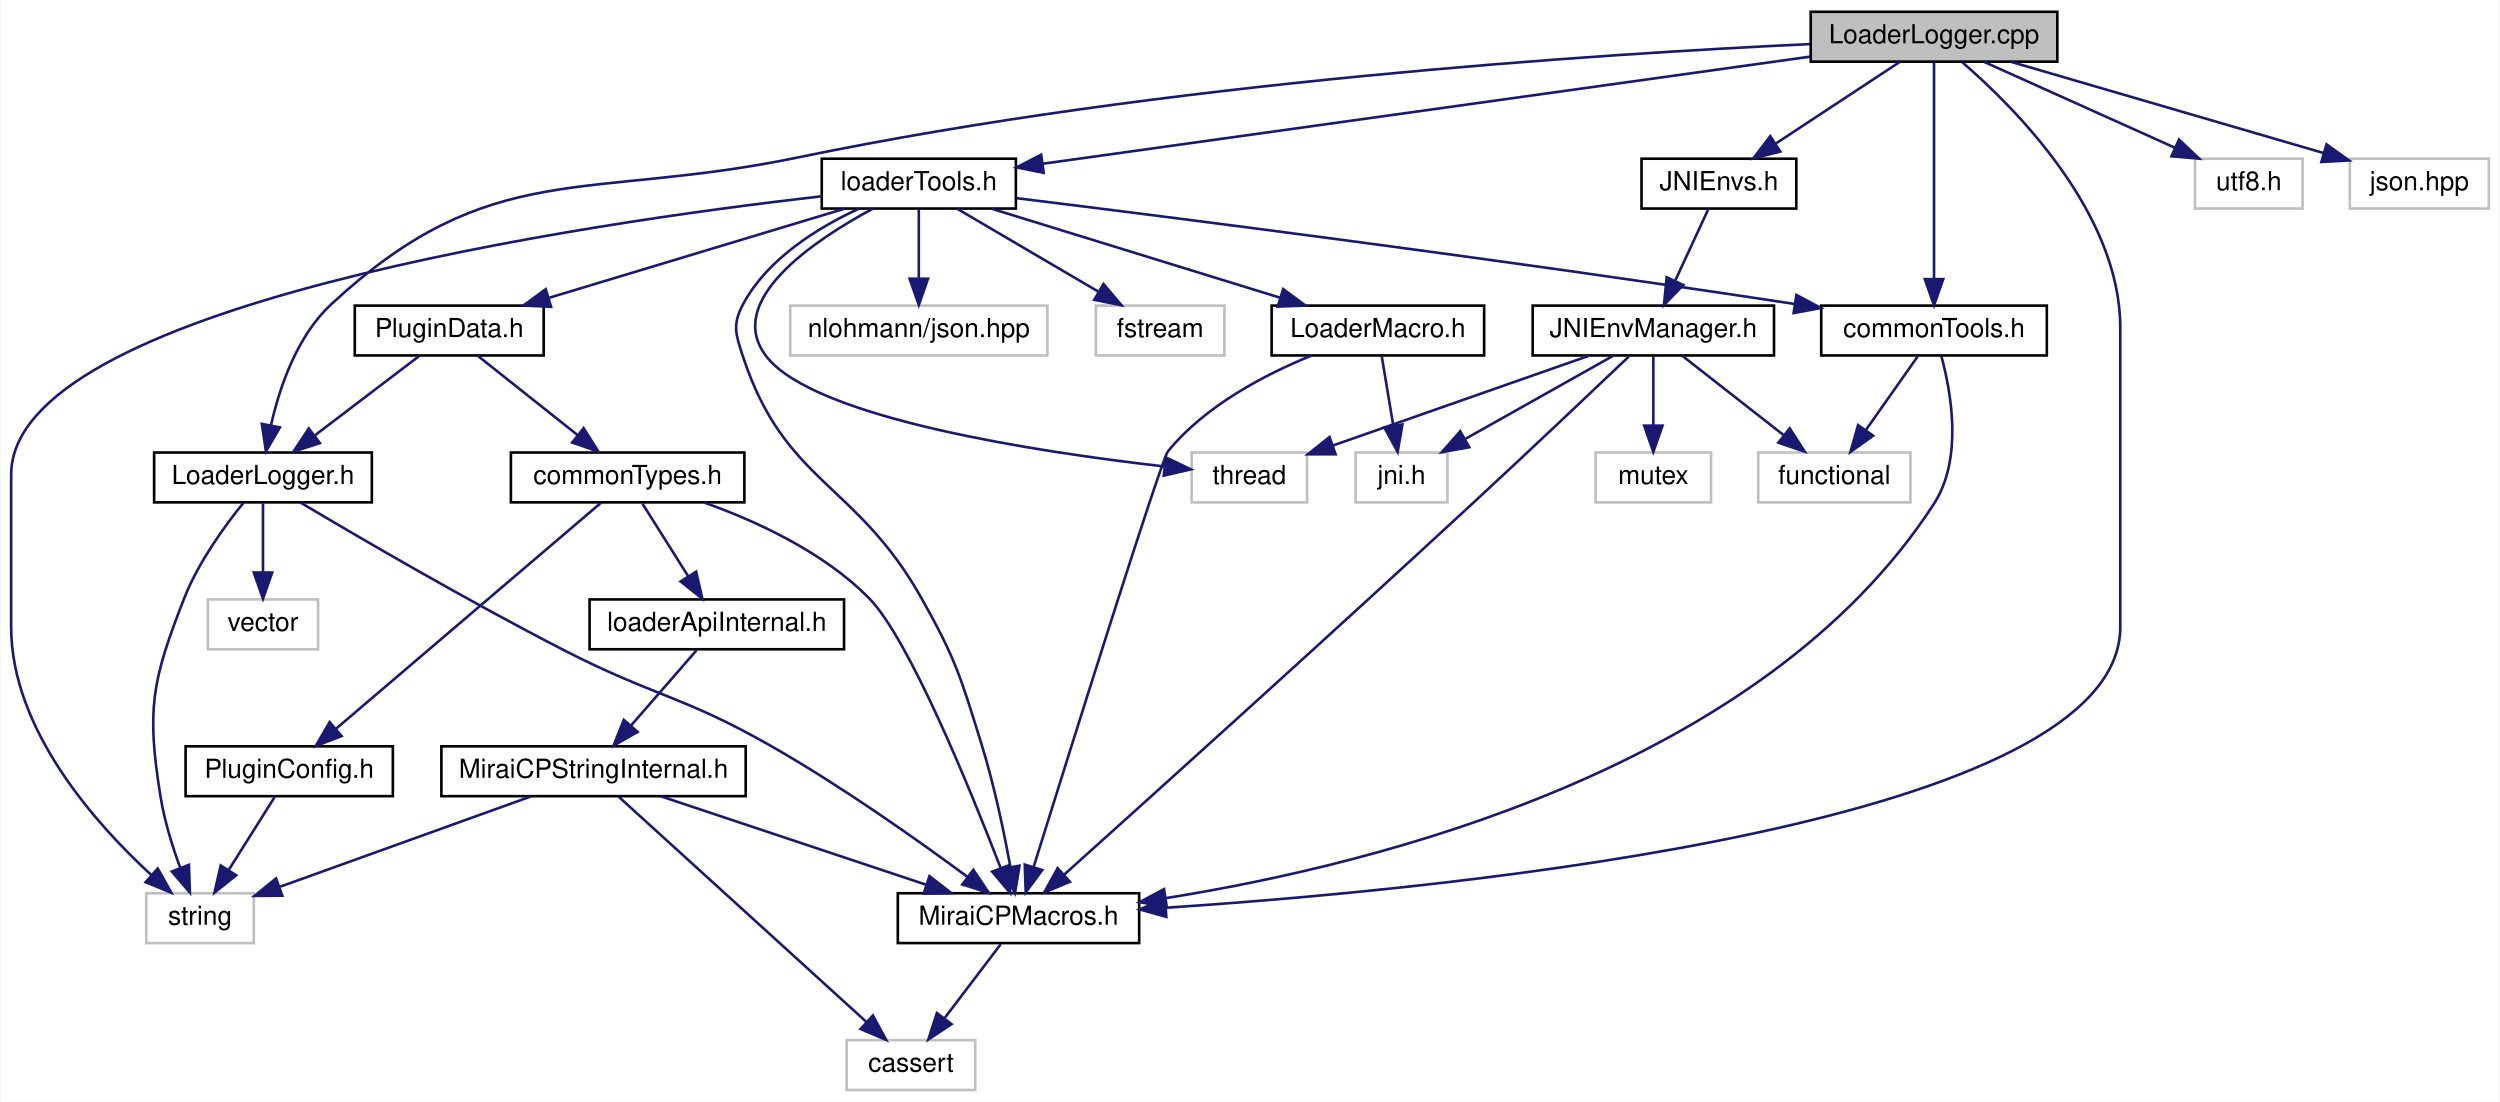
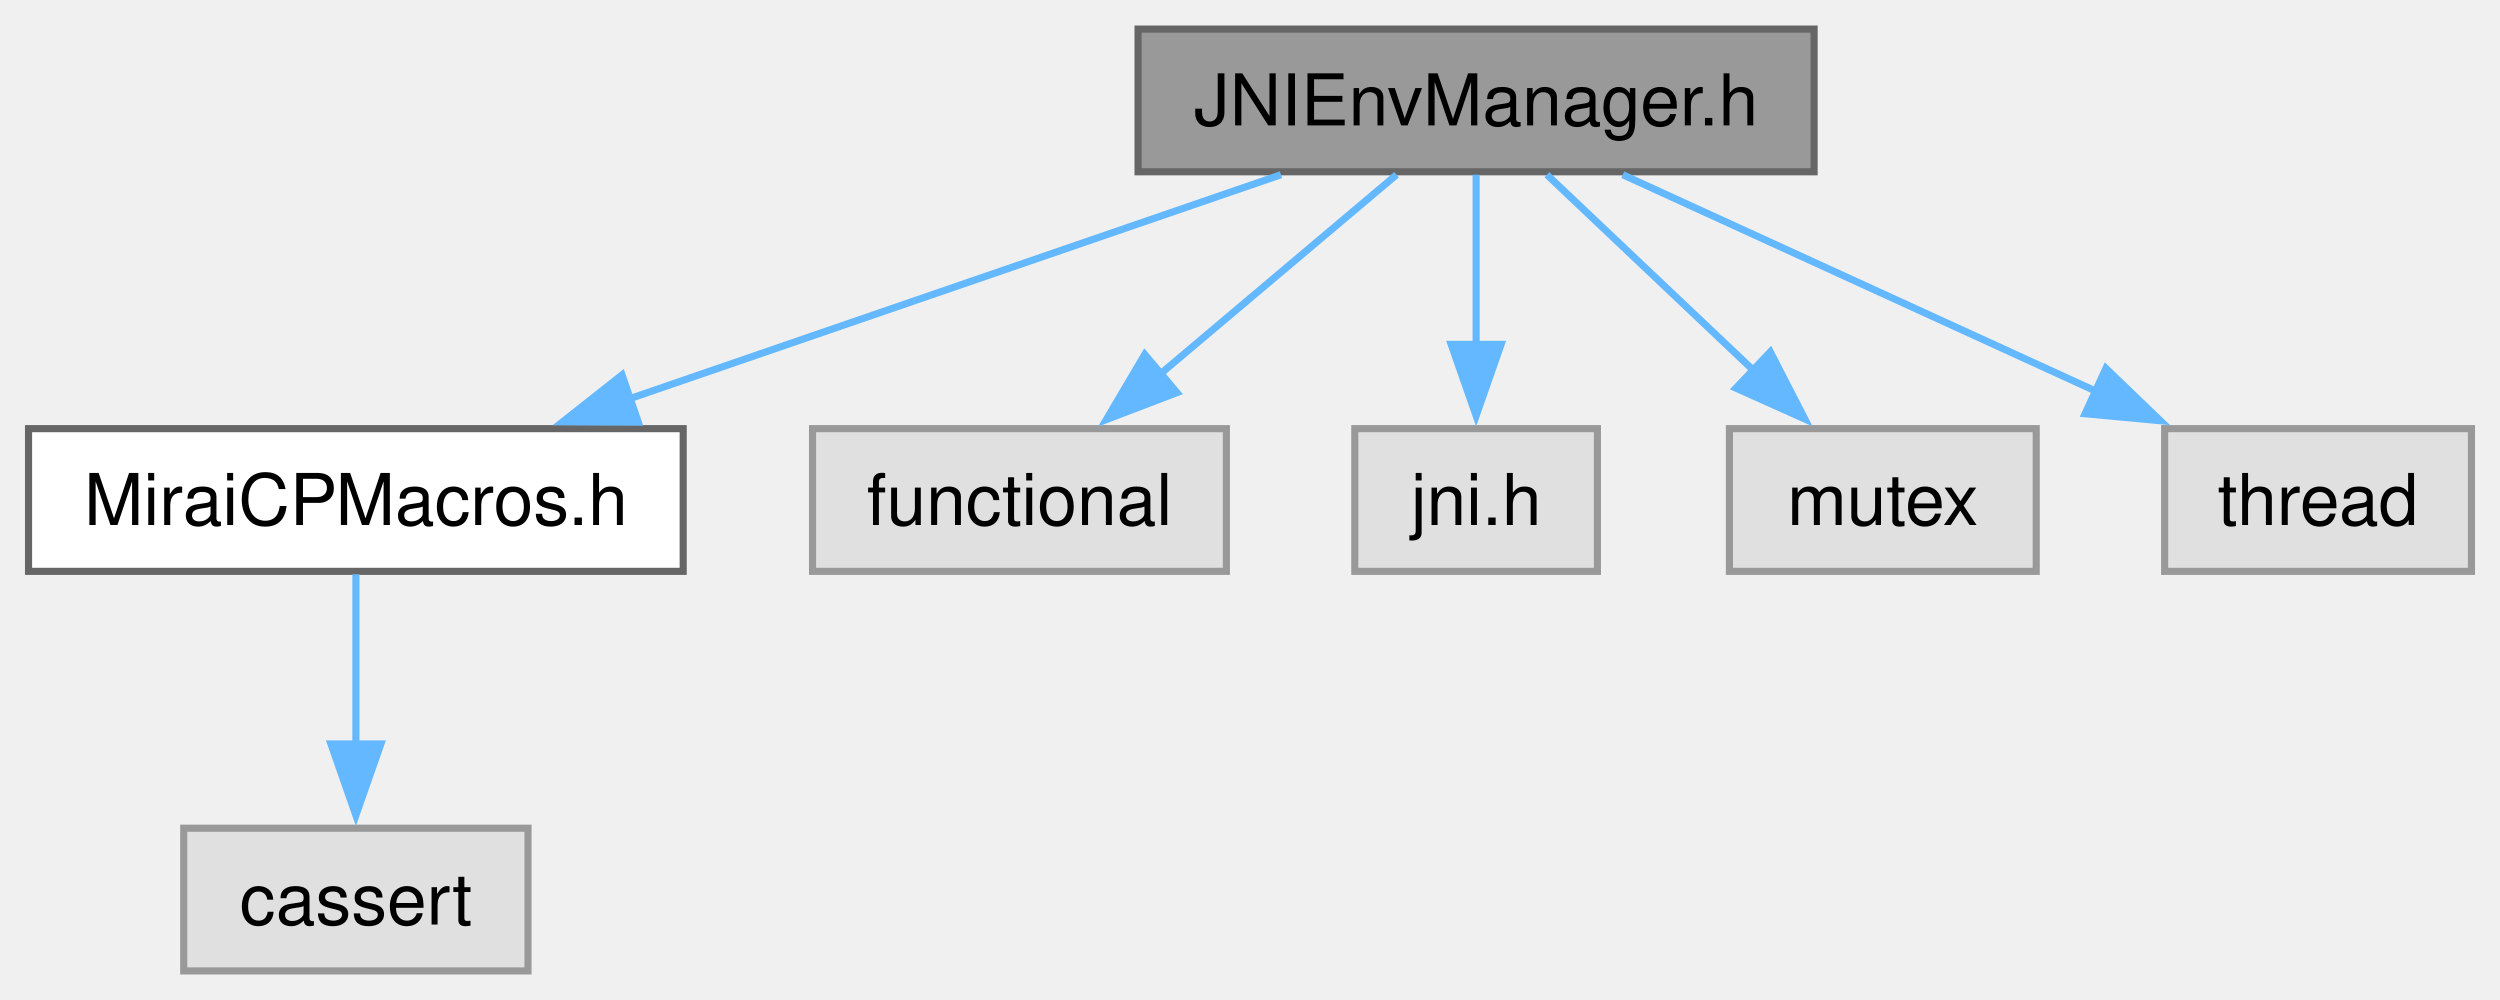
- <svg xmlns="http://www.w3.org/2000/svg" xmlns:xlink="http://www.w3.org/1999/xlink" width="953pt" height="420pt" viewBox="0.00 0.00 952.50 420.00">
-   <g id="graph0" class="graph" transform="scale(1 1) rotate(0) translate(4 416)">
-     <polygon fill="white" stroke="transparent" points="-4,4 -4,-416 948.5,-416 948.5,4 -4,4" />
-     <g id="node1" class="node">
-       <g id="a_node1">
+ <svg xmlns="http://www.w3.org/2000/svg" xmlns:xlink="http://www.w3.org/1999/xlink" width="350pt" height="140pt" viewBox="0.00 0.00 350.38 140.00">
+   <g id="graph0" class="graph" transform="scale(1 1) rotate(0) translate(4 136)">
+     <g id="Node000001" class="node">
+       <g id="a_Node000001">
        <a xlink:title=" ">
-           <polygon fill="#bfbfbf" stroke="black" points="686,-392.5 686,-411.5 780,-411.5 780,-392.5 686,-392.5" />
-           <text text-anchor="middle" x="733" y="-399.5" font-family="Helvetica,sans-Serif" font-size="10.00">LoaderLogger.cpp</text>
+           <polygon fill="#999999" stroke="#666666" points="250.25,-132 155.5,-132 155.5,-112 250.25,-112 250.25,-132" />
+           <text text-anchor="middle" x="202.88" y="-118.5" font-family="Helvetica,sans-Serif" font-size="10.00">JNIEnvManager.h</text>
        </a>
      </g>
    </g>
-     <g id="node2" class="node">
-       <g id="a_node2">
-         <a xlink:href="a00044.html" target="_top" xlink:title=" ">
-           <polygon fill="white" stroke="black" points="338,-56.5 338,-75.5 430,-75.5 430,-56.5 338,-56.5" />
-           <text text-anchor="middle" x="384" y="-63.5" font-family="Helvetica,sans-Serif" font-size="10.00">MiraiCPMacros.h</text>
+     <g id="Node000002" class="node">
+       <g id="a_Node000002">
+         <a xlink:href="a00041.html" target="_top" xlink:title=" ">
+           <polygon fill="white" stroke="#666666" points="91.75,-76 0,-76 0,-56 91.75,-56 91.75,-76" />
+           <text text-anchor="middle" x="45.88" y="-62.5" font-family="Helvetica,sans-Serif" font-size="10.00">MiraiCPMacros.h</text>
        </a>
      </g>
    </g>
-     <g id="edge1" class="edge">
-       <path fill="none" stroke="midnightblue" d="M743.78,-392.26C763.65,-375.11 804,-334.87 804,-291 804,-291 804,-291 804,-177 804,-102.64 554.54,-77.56 440.13,-69.97" />
-       <polygon fill="midnightblue" stroke="midnightblue" points="440.35,-66.48 430.15,-69.33 439.9,-73.46 440.35,-66.48" />
-     </g>
-     <g id="node4" class="node">
-       <g id="a_node4">
-         <a xlink:href="a00209.html" target="_top" xlink:title=" ">
-           <polygon fill="white" stroke="black" points="621.5,-336.5 621.5,-355.5 680.5,-355.5 680.5,-336.5 621.5,-336.5" />
-           <text text-anchor="middle" x="651" y="-343.5" font-family="Helvetica,sans-Serif" font-size="10.00">JNIEnvs.h</text>
+     <g id="edge1_Node000001_Node000002" class="edge">
+       <g id="a_edge1_Node000001_Node000002">
+         <a xlink:title=" ">
+           <path fill="none" stroke="#63b8ff" d="M175.53,-111.59C150.24,-102.9 112.42,-89.89 84.14,-80.16" />
+           <polygon fill="#63b8ff" stroke="#63b8ff" points="85.46,-76.91 74.87,-76.97 83.18,-83.53 85.46,-76.91" />
        </a>
      </g>
    </g>
-     <g id="edge3" class="edge">
-       <path fill="none" stroke="midnightblue" d="M719.83,-392.32C707.15,-383.98 687.77,-371.21 672.79,-361.35" />
-       <polygon fill="midnightblue" stroke="midnightblue" points="674.42,-358.23 664.14,-355.65 670.57,-364.08 674.42,-358.23" />
-     </g>
-     <g id="node10" class="node">
-       <g id="a_node10">
-         <a xlink:href="a00236.html" target="_top" xlink:title=" ">
-           <polygon fill="white" stroke="black" points="54.5,-224.5 54.5,-243.5 137.5,-243.5 137.5,-224.5 54.5,-224.5" />
-           <text text-anchor="middle" x="96" y="-231.5" font-family="Helvetica,sans-Serif" font-size="10.00">LoaderLogger.h</text>
+     <g id="Node000004" class="node">
+       <g id="a_Node000004">
+         <a xlink:title=" ">
+           <polygon fill="#e0e0e0" stroke="#999999" points="167.88,-76 109.88,-76 109.88,-56 167.88,-56 167.88,-76" />
+           <text text-anchor="middle" x="138.88" y="-62.5" font-family="Helvetica,sans-Serif" font-size="10.00">functional</text>
        </a>
      </g>
    </g>
-     <g id="edge10" class="edge">
-       <path fill="none" stroke="midnightblue" d="M685.75,-399.2C605.65,-395.46 438.4,-384.66 300,-356 218.79,-339.18 182.82,-356.38 122,-300 108.93,-287.88 102.3,-268.32 99.03,-253.82" />
-       <polygon fill="midnightblue" stroke="midnightblue" points="102.45,-253.08 97.12,-243.92 95.57,-254.41 102.45,-253.08" />
-     </g>
-     <g id="node13" class="node">
-       <g id="a_node13">
-         <a xlink:href="a00038.html" target="_top" xlink:title=" ">
-           <polygon fill="white" stroke="black" points="690,-280.5 690,-299.5 776,-299.5 776,-280.5 690,-280.5" />
-           <text text-anchor="middle" x="733" y="-287.5" font-family="Helvetica,sans-Serif" font-size="10.00">commonTools.h</text>
+     <g id="edge3_Node000001_Node000004" class="edge">
+       <g id="a_edge3_Node000001_Node000004">
+         <a xlink:title=" ">
+           <path fill="none" stroke="#63b8ff" d="M191.73,-111.59C182.55,-103.85 169.32,-92.69 158.39,-83.47" />
+           <polygon fill="#63b8ff" stroke="#63b8ff" points="160.95,-81.05 151.05,-77.27 156.44,-86.4 160.95,-81.05" />
        </a>
      </g>
    </g>
-     <g id="edge14" class="edge">
-       <path fill="none" stroke="midnightblue" d="M733,-392.37C733,-374.62 733,-333.67 733,-309.6" />
-       <polygon fill="midnightblue" stroke="midnightblue" points="736.5,-309.59 733,-299.59 729.5,-309.59 736.5,-309.59" />
-     </g>
-     <g id="node14" class="node">
-       <g id="a_node14">
-         <a xlink:href="a00254.html" target="_top" xlink:title=" ">
-           <polygon fill="white" stroke="black" points="309,-336.5 309,-355.5 383,-355.5 383,-336.5 309,-336.5" />
-           <text text-anchor="middle" x="346" y="-343.5" font-family="Helvetica,sans-Serif" font-size="10.00">loaderTools.h</text>
+     <g id="Node000005" class="node">
+       <g id="a_Node000005">
+         <a xlink:title=" ">
+           <polygon fill="#e0e0e0" stroke="#999999" points="219.88,-76 185.88,-76 185.88,-56 219.88,-56 219.88,-76" />
+           <text text-anchor="middle" x="202.88" y="-62.5" font-family="Helvetica,sans-Serif" font-size="10.00">jni.h</text>
        </a>
      </g>
    </g>
-     <g id="edge17" class="edge">
-       <path fill="none" stroke="midnightblue" d="M685.93,-394.43C611.57,-384.06 467.74,-363.99 393.26,-353.59" />
-       <polygon fill="midnightblue" stroke="midnightblue" points="393.61,-350.11 383.23,-352.19 392.65,-357.04 393.61,-350.11" />
-     </g>
-     <g id="node23" class="node">
-       <g id="a_node23">
+     <g id="edge4_Node000001_Node000005" class="edge">
+       <g id="a_edge4_Node000001_Node000005">
        <a xlink:title=" ">
-           <polygon fill="white" stroke="#bfbfbf" points="832.5,-336.5 832.5,-355.5 873.5,-355.5 873.5,-336.5 832.5,-336.5" />
-           <text text-anchor="middle" x="853" y="-343.5" font-family="Helvetica,sans-Serif" font-size="10.00">utf8.h</text>
+           <path fill="none" stroke="#63b8ff" d="M202.88,-111.59C202.88,-105.01 202.88,-95.96 202.88,-87.73" />
+           <polygon fill="#63b8ff" stroke="#63b8ff" points="206.38,-87.81 202.88,-77.81 199.38,-87.81 206.38,-87.81" />
        </a>
      </g>
    </g>
-     <g id="edge38" class="edge">
-       <path fill="none" stroke="midnightblue" d="M752.01,-392.44C771.59,-383.64 802.31,-369.81 824.73,-359.72" />
-       <polygon fill="midnightblue" stroke="midnightblue" points="826.39,-362.81 834.07,-355.52 823.52,-356.43 826.39,-362.81" />
-     </g>
-     <g id="node24" class="node">
-       <g id="a_node24">
+     <g id="Node000006" class="node">
+       <g id="a_Node000006">
        <a xlink:title=" ">
-           <polygon fill="white" stroke="#bfbfbf" points="891.5,-336.5 891.5,-355.5 944.5,-355.5 944.5,-336.5 891.5,-336.5" />
-           <text text-anchor="middle" x="918" y="-343.5" font-family="Helvetica,sans-Serif" font-size="10.00">json.hpp</text>
+           <polygon fill="#e0e0e0" stroke="#999999" points="281.38,-76 238.38,-76 238.38,-56 281.38,-56 281.38,-76" />
+           <text text-anchor="middle" x="259.88" y="-62.5" font-family="Helvetica,sans-Serif" font-size="10.00">mutex</text>
        </a>
      </g>
    </g>
-     <g id="edge39" class="edge">
-       <path fill="none" stroke="midnightblue" d="M762.31,-392.44C794.58,-383.02 846.51,-367.87 881.42,-357.68" />
-       <polygon fill="midnightblue" stroke="midnightblue" points="882.61,-360.98 891.23,-354.82 880.65,-354.26 882.61,-360.98" />
-     </g>
-     <g id="node3" class="node">
-       <g id="a_node3">
+     <g id="edge5_Node000001_Node000006" class="edge">
+       <g id="a_edge5_Node000001_Node000006">
        <a xlink:title=" ">
-           <polygon fill="white" stroke="#bfbfbf" points="318.5,-0.5 318.5,-19.5 367.5,-19.5 367.5,-0.5 318.5,-0.5" />
-           <text text-anchor="middle" x="343" y="-7.5" font-family="Helvetica,sans-Serif" font-size="10.00">cassert</text>
+           <path fill="none" stroke="#63b8ff" d="M212.8,-111.59C220.81,-104.01 232.29,-93.13 241.91,-84.02" />
+           <polygon fill="#63b8ff" stroke="#63b8ff" points="244.11,-86.76 248.96,-77.34 239.29,-81.68 244.11,-86.76" />
        </a>
      </g>
    </g>
-     <g id="edge2" class="edge">
-       <path fill="none" stroke="midnightblue" d="M377.23,-56.08C371.44,-48.46 362.94,-37.26 355.86,-27.94" />
-       <polygon fill="midnightblue" stroke="midnightblue" points="358.48,-25.6 349.64,-19.75 352.9,-29.83 358.48,-25.6" />
-     </g>
-     <g id="node5" class="node">
-       <g id="a_node5">
-         <a xlink:href="a00203.html" target="_top" xlink:title=" ">
-           <polygon fill="white" stroke="black" points="580,-280.5 580,-299.5 672,-299.5 672,-280.5 580,-280.5" />
-           <text text-anchor="middle" x="626" y="-287.5" font-family="Helvetica,sans-Serif" font-size="10.00">JNIEnvManager.h</text>
+     <g id="Node000007" class="node">
+       <g id="a_Node000007">
+         <a xlink:title=" ">
+           <polygon fill="#e0e0e0" stroke="#999999" points="342.38,-76 299.38,-76 299.38,-56 342.38,-56 342.38,-76" />
+           <text text-anchor="middle" x="320.88" y="-62.5" font-family="Helvetica,sans-Serif" font-size="10.00">thread</text>
        </a>
      </g>
    </g>
-     <g id="edge4" class="edge">
-       <path fill="none" stroke="midnightblue" d="M646.87,-336.08C643.49,-328.77 638.58,-318.18 634.38,-309.1" />
-       <polygon fill="midnightblue" stroke="midnightblue" points="637.43,-307.36 630.05,-299.75 631.08,-310.3 637.43,-307.36" />
-     </g>
-     <g id="edge5" class="edge">
-       <path fill="none" stroke="midnightblue" d="M616.68,-280.11C603.47,-267.54 578.51,-243.89 557,-224 500.41,-171.68 432.52,-110.53 401.28,-82.48" />
-       <polygon fill="midnightblue" stroke="midnightblue" points="403.59,-79.86 393.81,-75.79 398.92,-85.07 403.59,-79.86" />
-     </g>
-     <g id="node6" class="node">
-       <g id="a_node6">
+     <g id="edge6_Node000001_Node000007" class="edge">
+       <g id="a_edge6_Node000001_Node000007">
        <a xlink:title=" ">
-           <polygon fill="white" stroke="#bfbfbf" points="666,-224.5 666,-243.5 724,-243.5 724,-224.5 666,-224.5" />
-           <text text-anchor="middle" x="695" y="-231.5" font-family="Helvetica,sans-Serif" font-size="10.00">functional</text>
+           <path fill="none" stroke="#63b8ff" d="M223.43,-111.59C241.76,-103.21 268.86,-90.8 289.83,-81.21" />
+           <polygon fill="#63b8ff" stroke="#63b8ff" points="291.15,-84.45 298.78,-77.11 288.23,-78.09 291.15,-84.45" />
        </a>
      </g>
    </g>
-     <g id="edge6" class="edge">
-       <path fill="none" stroke="midnightblue" d="M637.09,-280.32C647.49,-272.18 663.26,-259.84 675.72,-250.09" />
-       <polygon fill="midnightblue" stroke="midnightblue" points="677.99,-252.75 683.71,-243.83 673.68,-247.24 677.99,-252.75" />
-     </g>
-     <g id="node7" class="node">
-       <g id="a_node7">
+     <g id="Node000003" class="node">
+       <g id="a_Node000003">
        <a xlink:title=" ">
-           <polygon fill="white" stroke="#bfbfbf" points="512.5,-224.5 512.5,-243.5 547.5,-243.5 547.5,-224.5 512.5,-224.5" />
-           <text text-anchor="middle" x="530" y="-231.5" font-family="Helvetica,sans-Serif" font-size="10.00">jni.h</text>
+           <polygon fill="#e0e0e0" stroke="#999999" points="70,-20 21.75,-20 21.75,0 70,0 70,-20" />
+           <text text-anchor="middle" x="45.88" y="-6.5" font-family="Helvetica,sans-Serif" font-size="10.00">cassert</text>
        </a>
      </g>
    </g>
-     <g id="edge7" class="edge">
-       <path fill="none" stroke="midnightblue" d="M610.58,-280.32C595.46,-271.82 572.18,-258.73 554.53,-248.8" />
-       <polygon fill="midnightblue" stroke="midnightblue" points="555.82,-245.51 545.39,-243.65 552.39,-251.61 555.82,-245.51" />
-     </g>
-     <g id="node8" class="node">
-       <g id="a_node8">
+     <g id="edge2_Node000002_Node000003" class="edge">
+       <g id="a_edge2_Node000002_Node000003">
        <a xlink:title=" ">
-           <polygon fill="white" stroke="#bfbfbf" points="604,-224.5 604,-243.5 648,-243.5 648,-224.5 604,-224.5" />
-           <text text-anchor="middle" x="626" y="-231.5" font-family="Helvetica,sans-Serif" font-size="10.00">mutex</text>
+           <path fill="none" stroke="#63b8ff" d="M45.88,-55.59C45.88,-49.01 45.88,-39.96 45.88,-31.73" />
+           <polygon fill="#63b8ff" stroke="#63b8ff" points="49.38,-31.81 45.88,-21.81 42.38,-31.81 49.38,-31.81" />
        </a>
      </g>
    </g>
-     <g id="edge8" class="edge">
-       <path fill="none" stroke="midnightblue" d="M626,-280.08C626,-273.01 626,-262.86 626,-253.99" />
-       <polygon fill="midnightblue" stroke="midnightblue" points="629.5,-253.75 626,-243.75 622.5,-253.75 629.5,-253.75" />
-     </g>
-     <g id="node9" class="node">
-       <g id="a_node9">
-         <a xlink:title=" ">
-           <polygon fill="white" stroke="#bfbfbf" points="450,-224.5 450,-243.5 494,-243.5 494,-224.5 450,-224.5" />
-           <text text-anchor="middle" x="472" y="-231.5" font-family="Helvetica,sans-Serif" font-size="10.00">thread</text>
-         </a>
-       </g>
-     </g>
-     <g id="edge9" class="edge">
-       <path fill="none" stroke="midnightblue" d="M601.6,-280.44C575.2,-271.19 532.99,-256.39 503.96,-246.21" />
-       <polygon fill="midnightblue" stroke="midnightblue" points="504.88,-242.82 494.29,-242.82 502.57,-249.43 504.88,-242.82" />
-     </g>
-     <g id="edge11" class="edge">
-       <path fill="none" stroke="midnightblue" d="M110.32,-224.41C131.87,-211.58 174.06,-186.93 211,-168 244.98,-150.59 255.79,-150.85 289,-132 316.31,-116.5 345.88,-95.54 364.65,-81.66" />
-       <polygon fill="midnightblue" stroke="midnightblue" points="366.78,-84.44 372.7,-75.65 362.6,-78.83 366.78,-84.44" />
-     </g>
-     <g id="node11" class="node">
-       <g id="a_node11">
-         <a xlink:title=" ">
-           <polygon fill="white" stroke="#bfbfbf" points="51.5,-56.5 51.5,-75.5 92.5,-75.5 92.5,-56.5 51.5,-56.5" />
-           <text text-anchor="middle" x="72" y="-63.5" font-family="Helvetica,sans-Serif" font-size="10.00">string</text>
-         </a>
-       </g>
-     </g>
-     <g id="edge12" class="edge">
-       <path fill="none" stroke="midnightblue" d="M88.56,-224.34C81.57,-215.72 71.42,-201.81 66,-188 53.58,-156.33 51.55,-145.57 57,-112 58.47,-102.96 61.49,-93.28 64.44,-85.22" />
-       <polygon fill="midnightblue" stroke="midnightblue" points="67.76,-86.34 68.14,-75.75 61.24,-83.79 67.76,-86.34" />
-     </g>
-     <g id="node12" class="node">
-       <g id="a_node12">
-         <a xlink:title=" ">
-           <polygon fill="white" stroke="#bfbfbf" points="75,-168.5 75,-187.5 117,-187.5 117,-168.5 75,-168.5" />
-           <text text-anchor="middle" x="96" y="-175.5" font-family="Helvetica,sans-Serif" font-size="10.00">vector</text>
-         </a>
-       </g>
-     </g>
-     <g id="edge13" class="edge">
-       <path fill="none" stroke="midnightblue" d="M96,-224.08C96,-217.01 96,-206.86 96,-197.99" />
-       <polygon fill="midnightblue" stroke="midnightblue" points="99.5,-197.75 96,-187.75 92.5,-197.75 99.5,-197.75" />
-     </g>
-     <g id="edge15" class="edge">
-       <path fill="none" stroke="midnightblue" d="M735.8,-280.17C739.45,-266.82 744.15,-241.25 733,-224 667.87,-123.28 521.04,-86.54 440.13,-73.63" />
-       <polygon fill="midnightblue" stroke="midnightblue" points="440.54,-70.15 430.12,-72.1 439.48,-77.07 440.54,-70.15" />
-     </g>
-     <g id="edge16" class="edge">
-       <path fill="none" stroke="midnightblue" d="M726.73,-280.08C721.36,-272.46 713.48,-261.26 706.92,-251.94" />
-       <polygon fill="midnightblue" stroke="midnightblue" points="709.78,-249.91 701.16,-243.75 704.05,-253.94 709.78,-249.91" />
-     </g>
-     <g id="edge18" class="edge">
-       <path fill="none" stroke="midnightblue" d="M323.21,-336.47C307.67,-329.32 288.29,-317.44 279,-300 274.82,-292.16 276.22,-288.44 279,-280 294.91,-231.71 322.04,-232.3 347,-188 360.21,-164.56 362.02,-157.7 370,-132 374.76,-116.65 378.49,-98.77 380.89,-85.66" />
-       <polygon fill="midnightblue" stroke="midnightblue" points="384.39,-85.99 382.66,-75.54 377.49,-84.79 384.39,-85.99" />
-     </g>
-     <g id="edge37" class="edge">
-       <path fill="none" stroke="midnightblue" d="M328.5,-336.47C305.91,-324.33 271.38,-301.18 288,-280 306.5,-256.43 391.89,-243.62 439.57,-238.19" />
-       <polygon fill="midnightblue" stroke="midnightblue" points="440.13,-241.64 449.69,-237.08 439.37,-234.69 440.13,-241.64" />
-     </g>
-     <g id="edge36" class="edge">
-       <path fill="none" stroke="midnightblue" d="M308.97,-341.19C219.71,-330.97 0,-299.29 0,-235 0,-235 0,-235 0,-177 0,-137.94 32.18,-101.94 53.51,-82.37" />
-       <polygon fill="midnightblue" stroke="midnightblue" points="55.88,-84.94 61.06,-75.7 51.25,-79.7 55.88,-84.94" />
-     </g>
-     <g id="edge33" class="edge">
-       <path fill="none" stroke="midnightblue" d="M383.25,-340.46C443.4,-333.04 565.92,-317.49 679.94,-300.11" />
-       <polygon fill="midnightblue" stroke="midnightblue" points="680.54,-303.56 689.89,-298.59 679.48,-296.65 680.54,-303.56" />
-     </g>
-     <g id="node15" class="node">
-       <g id="a_node15">
-         <a xlink:href="a00239.html" target="_top" xlink:title=" ">
-           <polygon fill="white" stroke="black" points="480.5,-280.5 480.5,-299.5 561.5,-299.5 561.5,-280.5 480.5,-280.5" />
-           <text text-anchor="middle" x="521" y="-287.5" font-family="Helvetica,sans-Serif" font-size="10.00">LoaderMacro.h</text>
-         </a>
-       </g>
-     </g>
-     <g id="edge19" class="edge">
-       <path fill="none" stroke="midnightblue" d="M373.73,-336.44C403.43,-327.28 450.72,-312.69 483.67,-302.52" />
-       <polygon fill="midnightblue" stroke="midnightblue" points="484.88,-305.81 493.4,-299.52 482.81,-299.12 484.88,-305.81" />
-     </g>
-     <g id="node16" class="node">
-       <g id="a_node16">
-         <a xlink:href="a00266.html" target="_top" xlink:title=" ">
-           <polygon fill="white" stroke="black" points="131,-280.5 131,-299.5 203,-299.5 203,-280.5 131,-280.5" />
-           <text text-anchor="middle" x="167" y="-287.5" font-family="Helvetica,sans-Serif" font-size="10.00">PluginData.h</text>
-         </a>
-       </g>
-     </g>
-     <g id="edge22" class="edge">
-       <path fill="none" stroke="midnightblue" d="M317.64,-336.44C287.26,-327.28 238.89,-312.69 205.18,-302.52" />
-       <polygon fill="midnightblue" stroke="midnightblue" points="205.82,-299.05 195.23,-299.52 203.79,-305.76 205.82,-299.05" />
-     </g>
-     <g id="node21" class="node">
-       <g id="a_node21">
-         <a xlink:title=" ">
-           <polygon fill="white" stroke="#bfbfbf" points="297,-280.5 297,-299.5 395,-299.5 395,-280.5 297,-280.5" />
-           <text text-anchor="middle" x="346" y="-287.5" font-family="Helvetica,sans-Serif" font-size="10.00">nlohmann/json.hpp</text>
-         </a>
-       </g>
-     </g>
-     <g id="edge34" class="edge">
-       <path fill="none" stroke="midnightblue" d="M346,-336.08C346,-329.01 346,-318.86 346,-309.99" />
-       <polygon fill="midnightblue" stroke="midnightblue" points="349.5,-309.75 346,-299.75 342.5,-309.75 349.5,-309.75" />
-     </g>
-     <g id="node22" class="node">
-       <g id="a_node22">
-         <a xlink:title=" ">
-           <polygon fill="white" stroke="#bfbfbf" points="413.5,-280.5 413.5,-299.5 462.5,-299.5 462.5,-280.5 413.5,-280.5" />
-           <text text-anchor="middle" x="438" y="-287.5" font-family="Helvetica,sans-Serif" font-size="10.00">fstream</text>
-         </a>
-       </g>
-     </g>
-     <g id="edge35" class="edge">
-       <path fill="none" stroke="midnightblue" d="M360.78,-336.32C375.27,-327.82 397.57,-314.73 414.49,-304.8" />
-       <polygon fill="midnightblue" stroke="midnightblue" points="416.4,-307.74 423.26,-299.65 412.86,-301.7 416.4,-307.74" />
-     </g>
-     <g id="edge20" class="edge">
-       <path fill="none" stroke="midnightblue" d="M495.68,-280.45C478.04,-273.28 455.22,-261.4 441,-244 438.39,-240.81 403.69,-130.13 389.74,-85.44" />
-       <polygon fill="midnightblue" stroke="midnightblue" points="393.06,-84.33 386.75,-75.83 386.38,-86.42 393.06,-84.33" />
-     </g>
-     <g id="edge21" class="edge">
-       <path fill="none" stroke="midnightblue" d="M522.49,-280.08C523.68,-272.93 525.39,-262.64 526.88,-253.69" />
-       <polygon fill="midnightblue" stroke="midnightblue" points="530.35,-254.19 528.54,-243.75 523.45,-253.04 530.35,-254.19" />
-     </g>
-     <g id="edge23" class="edge">
-       <path fill="none" stroke="midnightblue" d="M155.59,-280.32C144.89,-272.18 128.66,-259.84 115.84,-250.09" />
-       <polygon fill="midnightblue" stroke="midnightblue" points="117.69,-247.1 107.61,-243.83 113.46,-252.67 117.69,-247.1" />
-     </g>
-     <g id="node17" class="node">
-       <g id="a_node17">
-         <a xlink:href="a00173.html" target="_top" xlink:title=" ">
-           <polygon fill="white" stroke="black" points="190.5,-224.5 190.5,-243.5 279.5,-243.5 279.5,-224.5 190.5,-224.5" />
-           <text text-anchor="middle" x="235" y="-231.5" font-family="Helvetica,sans-Serif" font-size="10.00">commonTypes.h</text>
-         </a>
-       </g>
-     </g>
-     <g id="edge24" class="edge">
-       <path fill="none" stroke="midnightblue" d="M177.93,-280.32C188.17,-272.18 203.72,-259.84 216,-250.09" />
-       <polygon fill="midnightblue" stroke="midnightblue" points="218.22,-252.79 223.88,-243.83 213.87,-247.31 218.22,-252.79" />
-     </g>
-     <g id="edge25" class="edge">
-       <path fill="none" stroke="midnightblue" d="M264.21,-224.42C284.02,-217.36 309.65,-205.6 327,-188 342.24,-172.53 365.64,-115.08 377.14,-85.25" />
-       <polygon fill="midnightblue" stroke="midnightblue" points="380.51,-86.23 380.8,-75.63 373.97,-83.73 380.51,-86.23" />
-     </g>
-     <g id="node18" class="node">
-       <g id="a_node18">
-         <a xlink:href="a00047.html" target="_top" xlink:title=" ">
-           <polygon fill="white" stroke="black" points="66.5,-112.5 66.5,-131.5 145.5,-131.5 145.5,-112.5 66.5,-112.5" />
-           <text text-anchor="middle" x="106" y="-119.5" font-family="Helvetica,sans-Serif" font-size="10.00">PluginConfig.h</text>
-         </a>
-       </g>
-     </g>
-     <g id="edge26" class="edge">
-       <path fill="none" stroke="midnightblue" d="M224.88,-224.37C203.02,-205.73 151.19,-161.53 123.75,-138.13" />
-       <polygon fill="midnightblue" stroke="midnightblue" points="125.96,-135.42 116.08,-131.59 121.41,-140.74 125.96,-135.42" />
-     </g>
-     <g id="node19" class="node">
-       <g id="a_node19">
-         <a xlink:href="a00176.html" target="_top" xlink:title=" ">
-           <polygon fill="white" stroke="black" points="220.5,-168.5 220.5,-187.5 317.5,-187.5 317.5,-168.5 220.5,-168.5" />
-           <text text-anchor="middle" x="269" y="-175.5" font-family="Helvetica,sans-Serif" font-size="10.00">loaderApiInternal.h</text>
-         </a>
-       </g>
-     </g>
-     <g id="edge28" class="edge">
-       <path fill="none" stroke="midnightblue" d="M240.61,-224.08C245.37,-216.53 252.32,-205.49 258.15,-196.23" />
-       <polygon fill="midnightblue" stroke="midnightblue" points="261.12,-198.08 263.49,-187.75 255.2,-194.35 261.12,-198.08" />
-     </g>
-     <g id="edge27" class="edge">
-       <path fill="none" stroke="midnightblue" d="M100.39,-112.08C95.63,-104.53 88.68,-93.49 82.85,-84.23" />
-       <polygon fill="midnightblue" stroke="midnightblue" points="85.8,-82.35 77.51,-75.75 79.88,-86.08 85.8,-82.35" />
-     </g>
-     <g id="node20" class="node">
-       <g id="a_node20">
-         <a xlink:href="a00182.html" target="_top" xlink:title=" ">
-           <polygon fill="white" stroke="black" points="164,-112.5 164,-131.5 280,-131.5 280,-112.5 164,-112.5" />
-           <text text-anchor="middle" x="222" y="-119.5" font-family="Helvetica,sans-Serif" font-size="10.00">MiraiCPStringInternal.h</text>
-         </a>
-       </g>
-     </g>
-     <g id="edge29" class="edge">
-       <path fill="none" stroke="midnightblue" d="M261.24,-168.08C254.46,-160.3 244.46,-148.8 236.24,-139.37" />
-       <polygon fill="midnightblue" stroke="midnightblue" points="238.82,-137 229.62,-131.75 233.54,-141.59 238.82,-137" />
-     </g>
-     <g id="edge30" class="edge">
-       <path fill="none" stroke="midnightblue" d="M247.67,-112.44C274.92,-103.36 318.18,-88.94 348.65,-78.78" />
-       <polygon fill="midnightblue" stroke="midnightblue" points="350.07,-82 358.45,-75.52 347.86,-75.36 350.07,-82" />
-     </g>
-     <g id="edge31" class="edge">
-       <path fill="none" stroke="midnightblue" d="M231.49,-112.37C251.9,-93.81 300.2,-49.91 326.02,-26.44" />
-       <polygon fill="midnightblue" stroke="midnightblue" points="328.5,-28.91 333.55,-19.59 323.8,-23.73 328.5,-28.91" />
-     </g>
-     <g id="edge32" class="edge">
-       <path fill="none" stroke="midnightblue" d="M198.23,-112.44C172.33,-103.12 130.82,-88.18 102.53,-77.99" />
-       <polygon fill="midnightblue" stroke="midnightblue" points="103.35,-74.57 92.76,-74.47 100.98,-81.15 103.35,-74.57" />
-     </g>
  </g>
</svg>
